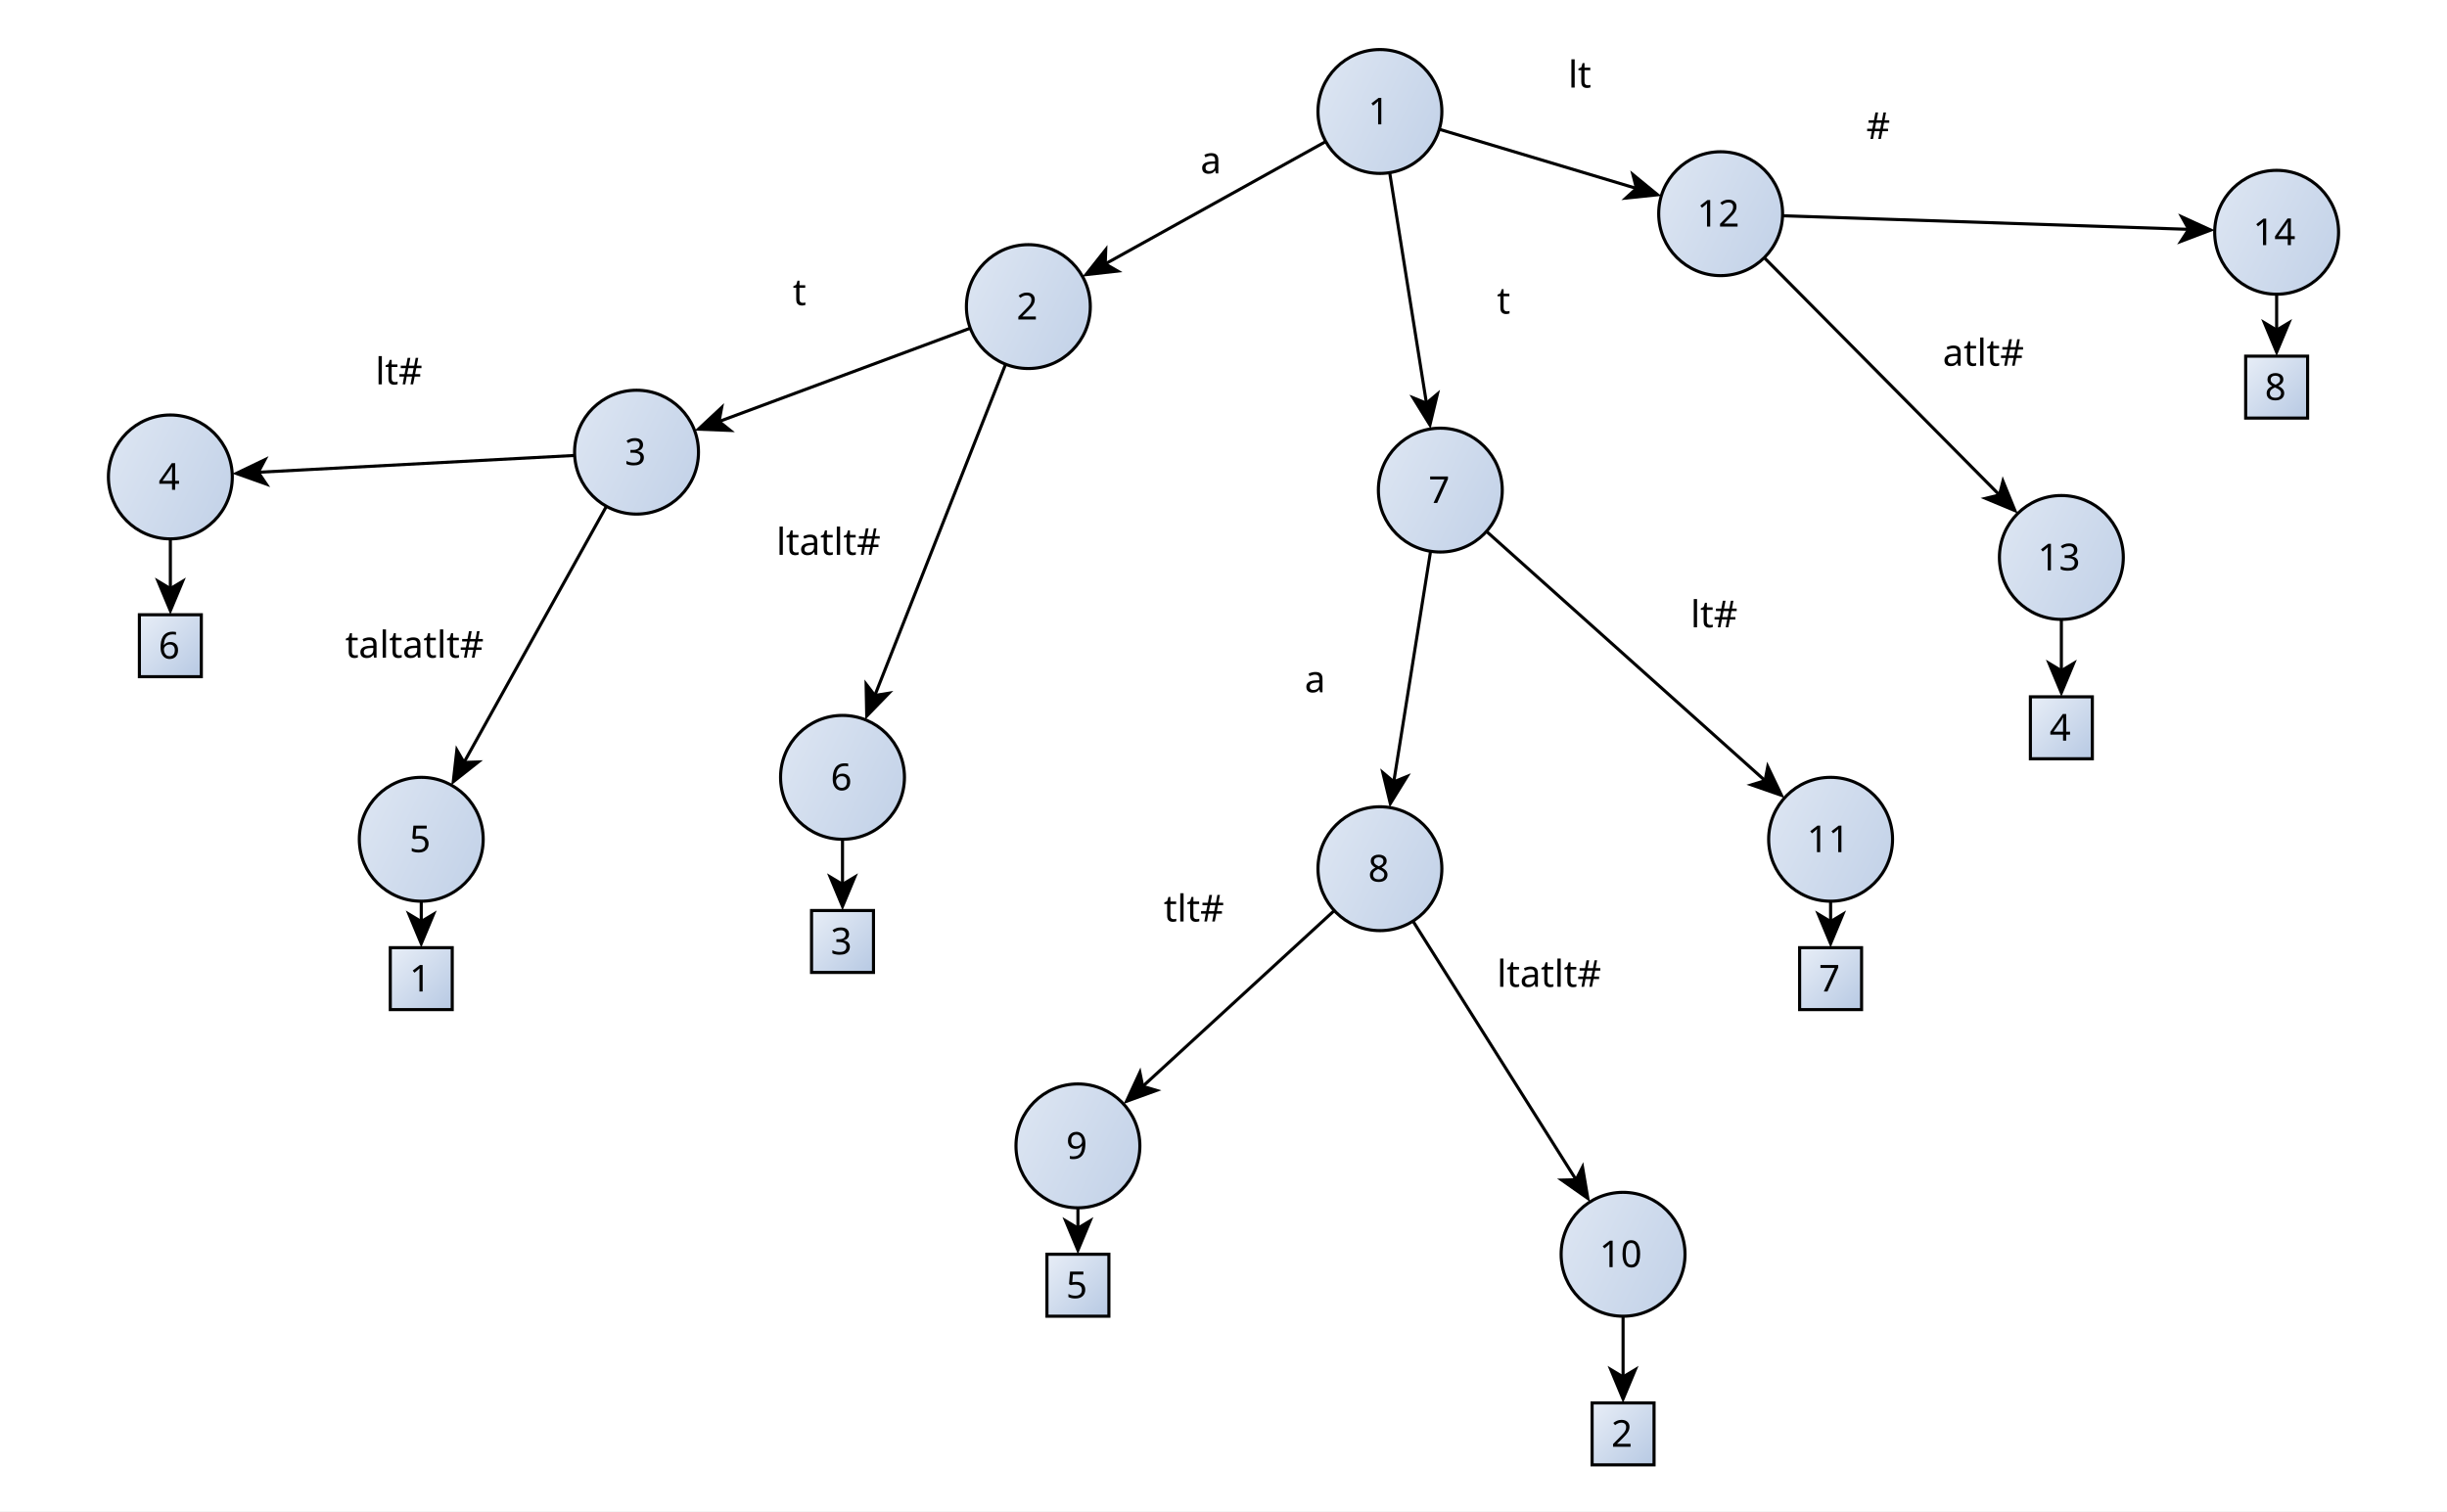
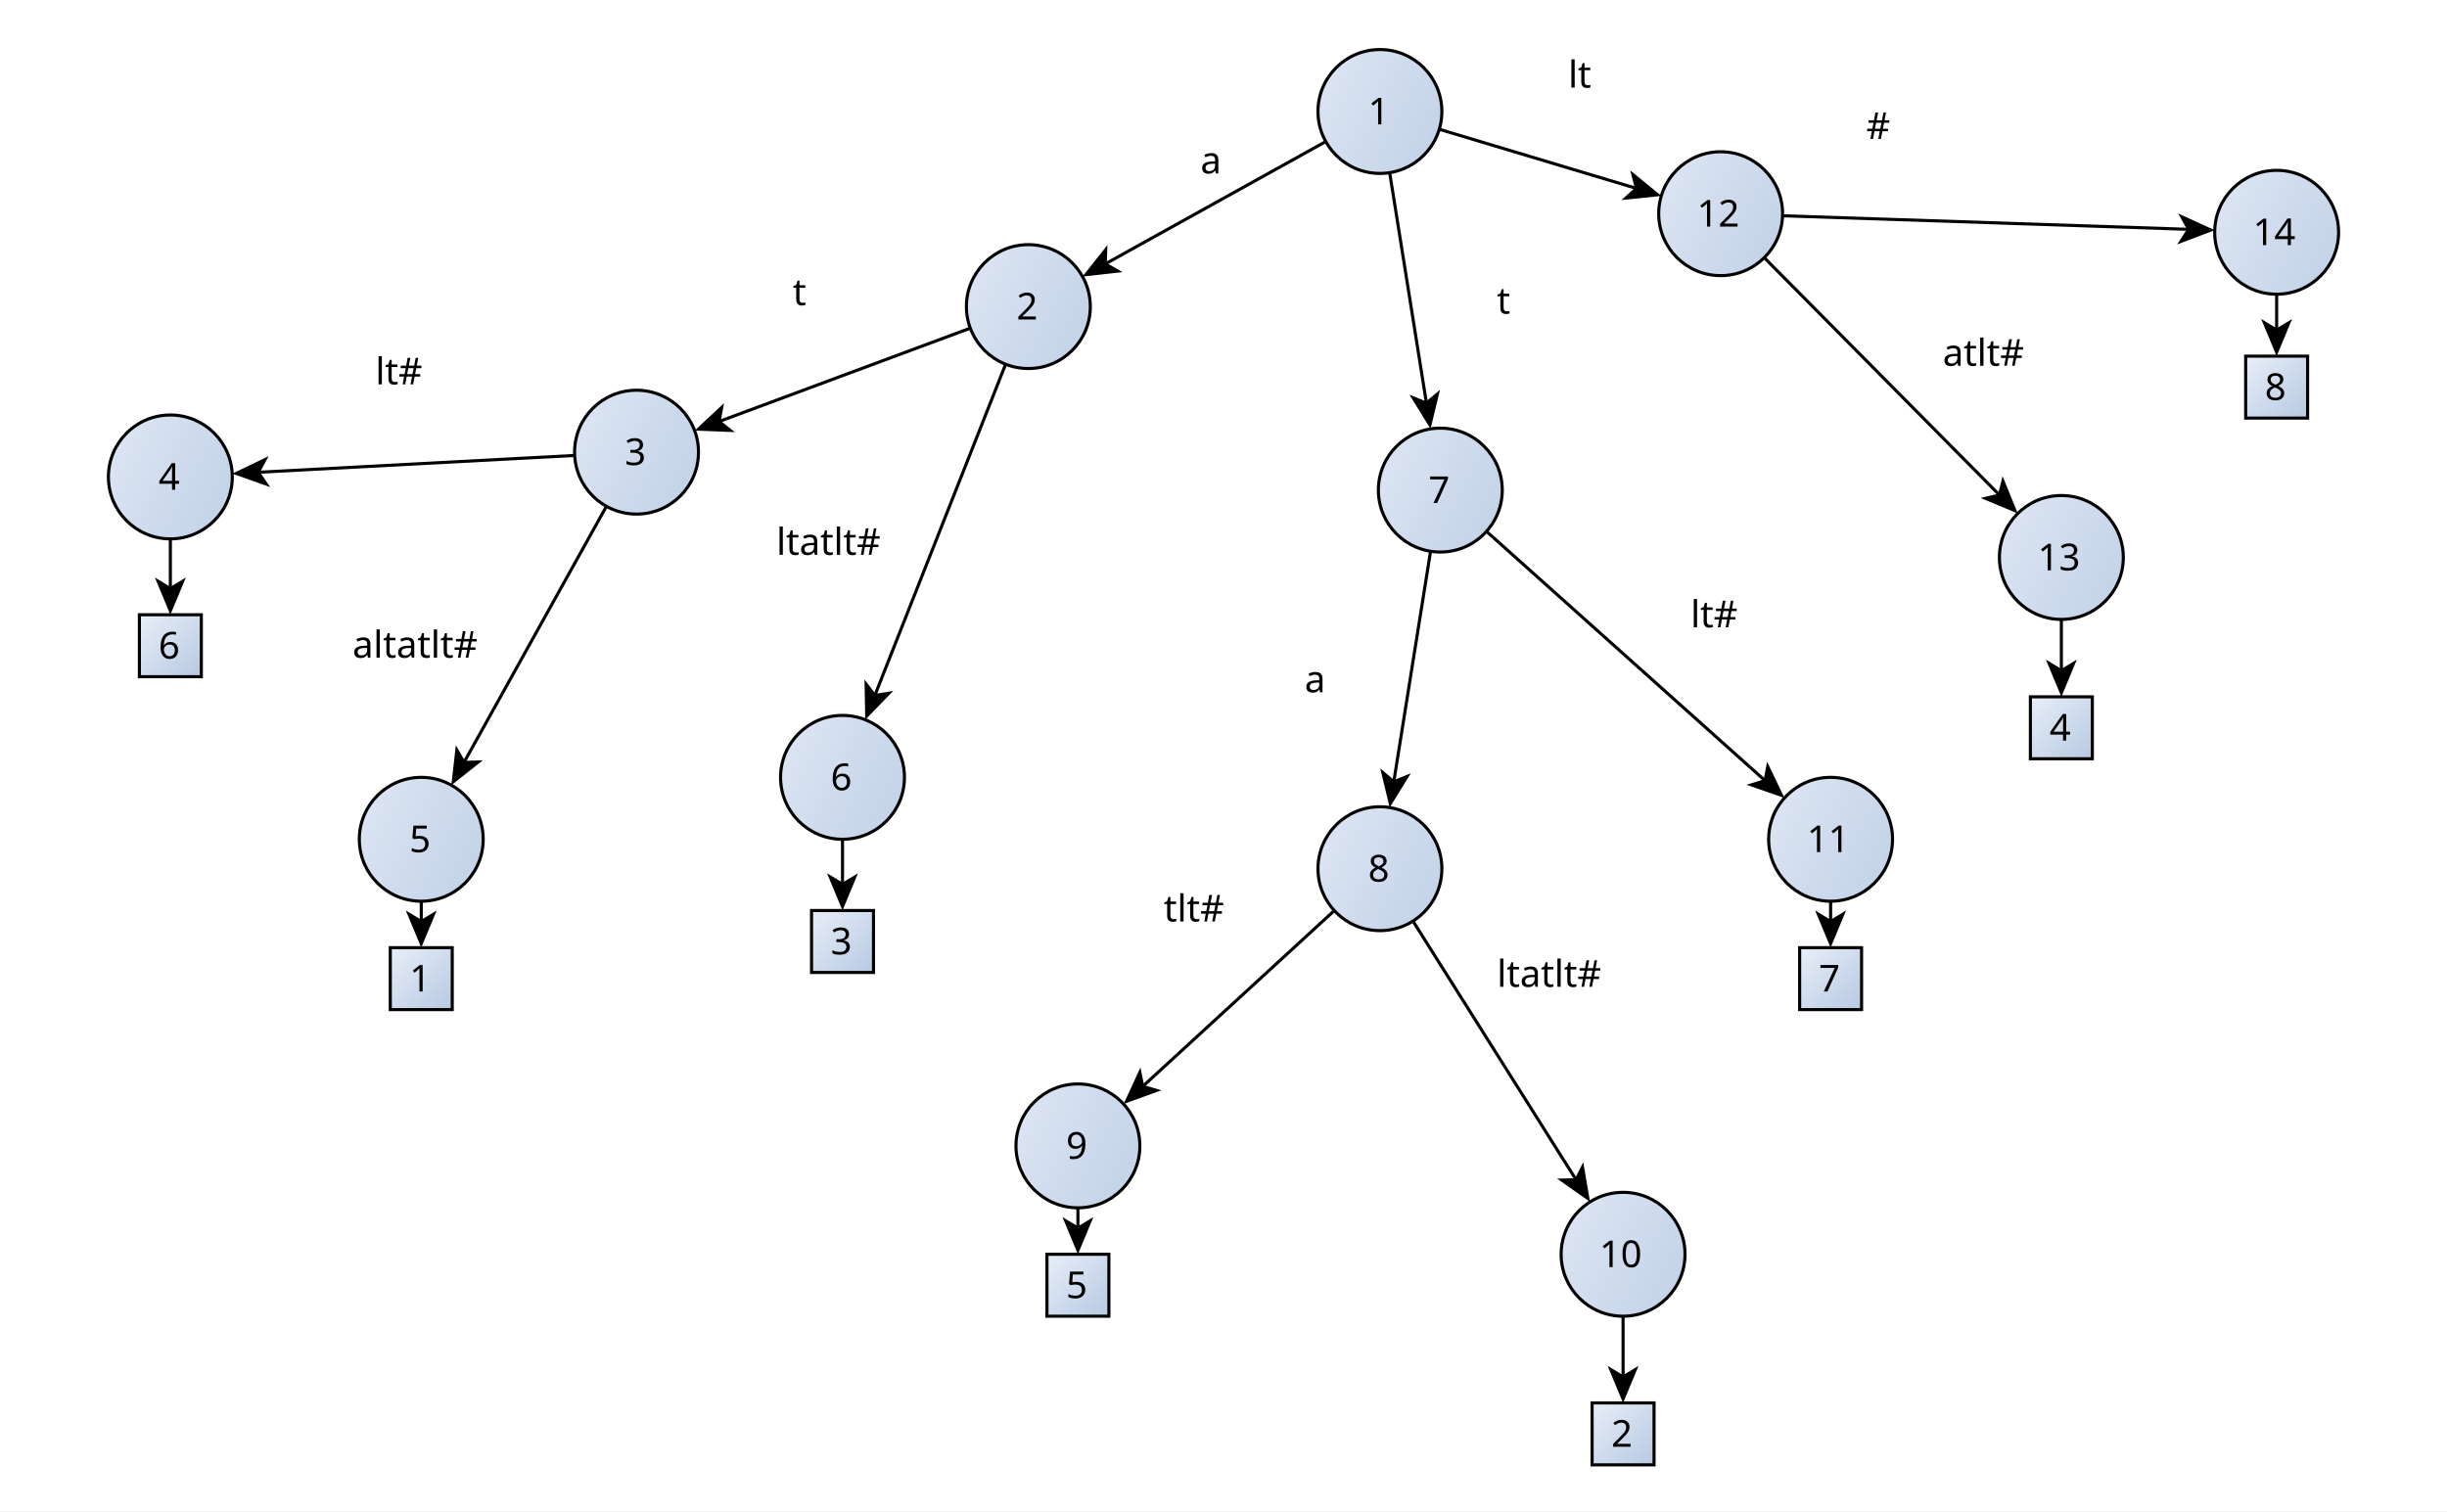
<svg xmlns="http://www.w3.org/2000/svg" fill-opacity="1" color-rendering="auto" color-interpolation="auto" stroke="black" text-rendering="auto" stroke-linecap="square" width="790" stroke-miterlimit="10" stroke-opacity="1" shape-rendering="auto" fill="black" stroke-dasharray="none" font-weight="normal" stroke-width="1" height="488" font-family="'Dialog'" font-style="normal" stroke-linejoin="miter" font-size="12" stroke-dashoffset="0" image-rendering="auto">
  <defs id="genericDefs" />
  <g>
    <defs id="defs1">
      <linearGradient x1="195.5" gradientUnits="userSpaceOnUse" x2="275.5" y1="318" y2="358" id="linearGradient1" spreadMethod="reflect">
        <stop stop-opacity="1" stop-color="rgb(232,238,247)" offset="0%" />
        <stop stop-opacity="1" stop-color="rgb(183,201,227)" offset="100%" />
      </linearGradient>
      <linearGradient x1="82" gradientUnits="userSpaceOnUse" x2="162" y1="381" y2="421" id="linearGradient2" spreadMethod="reflect">
        <stop stop-opacity="1" stop-color="rgb(232,238,247)" offset="0%" />
        <stop stop-opacity="1" stop-color="rgb(183,201,227)" offset="100%" />
      </linearGradient>
      <linearGradient x1="-44.5" gradientUnits="userSpaceOnUse" x2="35.5" y1="428" y2="468" id="linearGradient3" spreadMethod="reflect">
        <stop stop-opacity="1" stop-color="rgb(232,238,247)" offset="0%" />
        <stop stop-opacity="1" stop-color="rgb(183,201,227)" offset="100%" />
      </linearGradient>
      <linearGradient x1="-195" gradientUnits="userSpaceOnUse" x2="-115" y1="436" y2="476" id="linearGradient4" spreadMethod="reflect">
        <stop stop-opacity="1" stop-color="rgb(232,238,247)" offset="0%" />
        <stop stop-opacity="1" stop-color="rgb(183,201,227)" offset="100%" />
      </linearGradient>
      <linearGradient x1="-114" gradientUnits="userSpaceOnUse" x2="-34" y1="553" y2="593" id="linearGradient5" spreadMethod="reflect">
        <stop stop-opacity="1" stop-color="rgb(232,238,247)" offset="0%" />
        <stop stop-opacity="1" stop-color="rgb(183,201,227)" offset="100%" />
      </linearGradient>
      <linearGradient x1="22" gradientUnits="userSpaceOnUse" x2="102" y1="533" y2="573" id="linearGradient6" spreadMethod="reflect">
        <stop stop-opacity="1" stop-color="rgb(232,238,247)" offset="0%" />
        <stop stop-opacity="1" stop-color="rgb(183,201,227)" offset="100%" />
      </linearGradient>
      <linearGradient x1="215" gradientUnits="userSpaceOnUse" x2="295" y1="440.25" y2="480.25" id="linearGradient7" spreadMethod="reflect">
        <stop stop-opacity="1" stop-color="rgb(232,238,247)" offset="0%" />
        <stop stop-opacity="1" stop-color="rgb(183,201,227)" offset="100%" />
      </linearGradient>
      <linearGradient x1="195.5" gradientUnits="userSpaceOnUse" x2="275.5" y1="562.5" y2="602.5" id="linearGradient8" spreadMethod="reflect">
        <stop stop-opacity="1" stop-color="rgb(232,238,247)" offset="0%" />
        <stop stop-opacity="1" stop-color="rgb(183,201,227)" offset="100%" />
      </linearGradient>
      <linearGradient x1="98" gradientUnits="userSpaceOnUse" x2="178" y1="652" y2="692" id="linearGradient9" spreadMethod="reflect">
        <stop stop-opacity="1" stop-color="rgb(232,238,247)" offset="0%" />
        <stop stop-opacity="1" stop-color="rgb(183,201,227)" offset="100%" />
      </linearGradient>
      <linearGradient x1="274" gradientUnits="userSpaceOnUse" x2="354" y1="687" y2="727" id="linearGradient10" spreadMethod="reflect">
        <stop stop-opacity="1" stop-color="rgb(232,238,247)" offset="0%" />
        <stop stop-opacity="1" stop-color="rgb(183,201,227)" offset="100%" />
      </linearGradient>
      <linearGradient x1="341" gradientUnits="userSpaceOnUse" x2="421" y1="553" y2="593" id="linearGradient11" spreadMethod="reflect">
        <stop stop-opacity="1" stop-color="rgb(232,238,247)" offset="0%" />
        <stop stop-opacity="1" stop-color="rgb(183,201,227)" offset="100%" />
      </linearGradient>
      <linearGradient x1="305.5" gradientUnits="userSpaceOnUse" x2="385.5" y1="351" y2="391" id="linearGradient12" spreadMethod="reflect">
        <stop stop-opacity="1" stop-color="rgb(232,238,247)" offset="0%" />
        <stop stop-opacity="1" stop-color="rgb(183,201,227)" offset="100%" />
      </linearGradient>
      <linearGradient x1="415.5" gradientUnits="userSpaceOnUse" x2="495.5" y1="462" y2="502" id="linearGradient13" spreadMethod="reflect">
        <stop stop-opacity="1" stop-color="rgb(232,238,247)" offset="0%" />
        <stop stop-opacity="1" stop-color="rgb(183,201,227)" offset="100%" />
      </linearGradient>
      <linearGradient x1="485" gradientUnits="userSpaceOnUse" x2="565" y1="357" y2="397" id="linearGradient14" spreadMethod="reflect">
        <stop stop-opacity="1" stop-color="rgb(232,238,247)" offset="0%" />
        <stop stop-opacity="1" stop-color="rgb(183,201,227)" offset="100%" />
      </linearGradient>
      <linearGradient x1="-165" gradientUnits="userSpaceOnUse" x2="-145" y1="500.5" y2="520.5" id="linearGradient15" spreadMethod="reflect">
        <stop stop-opacity="1" stop-color="rgb(232,238,247)" offset="0%" />
        <stop stop-opacity="1" stop-color="rgb(183,201,227)" offset="100%" />
      </linearGradient>
      <linearGradient x1="-84" gradientUnits="userSpaceOnUse" x2="-64" y1="608" y2="628" id="linearGradient16" spreadMethod="reflect">
        <stop stop-opacity="1" stop-color="rgb(232,238,247)" offset="0%" />
        <stop stop-opacity="1" stop-color="rgb(183,201,227)" offset="100%" />
      </linearGradient>
      <linearGradient x1="52" gradientUnits="userSpaceOnUse" x2="72" y1="596" y2="616" id="linearGradient17" spreadMethod="reflect">
        <stop stop-opacity="1" stop-color="rgb(232,238,247)" offset="0%" />
        <stop stop-opacity="1" stop-color="rgb(183,201,227)" offset="100%" />
      </linearGradient>
      <linearGradient x1="128" gradientUnits="userSpaceOnUse" x2="148" y1="707" y2="727" id="linearGradient18" spreadMethod="reflect">
        <stop stop-opacity="1" stop-color="rgb(232,238,247)" offset="0%" />
        <stop stop-opacity="1" stop-color="rgb(183,201,227)" offset="100%" />
      </linearGradient>
      <linearGradient x1="304" gradientUnits="userSpaceOnUse" x2="324" y1="755" y2="775" id="linearGradient19" spreadMethod="reflect">
        <stop stop-opacity="1" stop-color="rgb(232,238,247)" offset="0%" />
        <stop stop-opacity="1" stop-color="rgb(183,201,227)" offset="100%" />
      </linearGradient>
      <linearGradient x1="371" gradientUnits="userSpaceOnUse" x2="391" y1="608" y2="628" id="linearGradient20" spreadMethod="reflect">
        <stop stop-opacity="1" stop-color="rgb(232,238,247)" offset="0%" />
        <stop stop-opacity="1" stop-color="rgb(183,201,227)" offset="100%" />
      </linearGradient>
      <linearGradient x1="445.5" gradientUnits="userSpaceOnUse" x2="465.5" y1="527" y2="547" id="linearGradient21" spreadMethod="reflect">
        <stop stop-opacity="1" stop-color="rgb(232,238,247)" offset="0%" />
        <stop stop-opacity="1" stop-color="rgb(183,201,227)" offset="100%" />
      </linearGradient>
      <linearGradient x1="515" gradientUnits="userSpaceOnUse" x2="535" y1="417" y2="437" id="linearGradient22" spreadMethod="reflect">
        <stop stop-opacity="1" stop-color="rgb(232,238,247)" offset="0%" />
        <stop stop-opacity="1" stop-color="rgb(183,201,227)" offset="100%" />
      </linearGradient>
      <clipPath clipPathUnits="userSpaceOnUse" id="clipPath1">
        <path d="M0 0 L790 0 L790 488 L0 488 L0 0 Z" />
      </clipPath>
      <clipPath clipPathUnits="userSpaceOnUse" id="clipPath2">
        <path d="M-210 302 L580 302 L580 790 L-210 790 L-210 302 Z" />
      </clipPath>
    </defs>
    <g fill="white" text-rendering="optimizeQuality" shape-rendering="geometricPrecision" transform="translate(210,-302)" stroke="white">
      <rect x="-210" width="790" height="488" y="302" clip-path="url(#clipPath2)" stroke="none" />
    </g>
    <g fill="url(#linearGradient1)" text-rendering="optimizeQuality" shape-rendering="geometricPrecision" transform="matrix(1,0,0,1,210,-302)" stroke="url(#linearGradient1)">
      <circle r="20" clip-path="url(#clipPath2)" cx="235.5" cy="338" stroke="none" />
    </g>
    <g text-rendering="optimizeQuality" stroke-miterlimit="1.45" shape-rendering="geometricPrecision" transform="matrix(1,0,0,1,210,-302)" stroke-linecap="butt">
      <circle fill="none" r="20" clip-path="url(#clipPath2)" cx="235.5" cy="338" />
      <text x="231.683" xml:space="preserve" y="342.156" font-family="sans-serif" clip-path="url(#clipPath2)" stroke="none">1</text>
    </g>
    <g fill="url(#linearGradient2)" text-rendering="optimizeQuality" shape-rendering="geometricPrecision" transform="matrix(1,0,0,1,210,-302)" stroke="url(#linearGradient2)">
      <circle r="20" clip-path="url(#clipPath2)" cx="122" cy="401" stroke="none" />
    </g>
    <g text-rendering="optimizeQuality" stroke-miterlimit="1.45" shape-rendering="geometricPrecision" transform="matrix(1,0,0,1,210,-302)" stroke-linecap="butt">
      <circle fill="none" r="20" clip-path="url(#clipPath2)" cx="122" cy="401" />
      <text x="118.183" xml:space="preserve" y="405.156" font-family="sans-serif" clip-path="url(#clipPath2)" stroke="none">2</text>
    </g>
    <g fill="url(#linearGradient3)" text-rendering="optimizeQuality" shape-rendering="geometricPrecision" transform="matrix(1,0,0,1,210,-302)" stroke="url(#linearGradient3)">
      <circle r="20" clip-path="url(#clipPath2)" cx="-4.5" cy="448" stroke="none" />
    </g>
    <g text-rendering="optimizeQuality" stroke-miterlimit="1.45" shape-rendering="geometricPrecision" transform="matrix(1,0,0,1,210,-302)" stroke-linecap="butt">
      <circle fill="none" r="20" clip-path="url(#clipPath2)" cx="-4.5" cy="448" />
      <text x="-8.317" xml:space="preserve" y="452.156" font-family="sans-serif" clip-path="url(#clipPath2)" stroke="none">3</text>
    </g>
    <g fill="url(#linearGradient4)" text-rendering="optimizeQuality" shape-rendering="geometricPrecision" transform="matrix(1,0,0,1,210,-302)" stroke="url(#linearGradient4)">
      <circle r="20" clip-path="url(#clipPath2)" cx="-155" cy="456" stroke="none" />
    </g>
    <g text-rendering="optimizeQuality" stroke-miterlimit="1.45" shape-rendering="geometricPrecision" transform="matrix(1,0,0,1,210,-302)" stroke-linecap="butt">
      <circle fill="none" r="20" clip-path="url(#clipPath2)" cx="-155" cy="456" />
      <text x="-158.817" xml:space="preserve" y="460.156" font-family="sans-serif" clip-path="url(#clipPath2)" stroke="none">4</text>
    </g>
    <g fill="url(#linearGradient5)" text-rendering="optimizeQuality" shape-rendering="geometricPrecision" transform="matrix(1,0,0,1,210,-302)" stroke="url(#linearGradient5)">
      <circle r="20" clip-path="url(#clipPath2)" cx="-74" cy="573" stroke="none" />
    </g>
    <g text-rendering="optimizeQuality" stroke-miterlimit="1.45" shape-rendering="geometricPrecision" transform="matrix(1,0,0,1,210,-302)" stroke-linecap="butt">
      <circle fill="none" r="20" clip-path="url(#clipPath2)" cx="-74" cy="573" />
      <text x="-77.817" xml:space="preserve" y="577.156" font-family="sans-serif" clip-path="url(#clipPath2)" stroke="none">5</text>
    </g>
    <g fill="url(#linearGradient6)" text-rendering="optimizeQuality" shape-rendering="geometricPrecision" transform="matrix(1,0,0,1,210,-302)" stroke="url(#linearGradient6)">
      <circle r="20" clip-path="url(#clipPath2)" cx="62" cy="553" stroke="none" />
    </g>
    <g text-rendering="optimizeQuality" stroke-miterlimit="1.45" shape-rendering="geometricPrecision" transform="matrix(1,0,0,1,210,-302)" stroke-linecap="butt">
      <circle fill="none" r="20" clip-path="url(#clipPath2)" cx="62" cy="553" />
      <text x="58.183" xml:space="preserve" y="557.156" font-family="sans-serif" clip-path="url(#clipPath2)" stroke="none">6</text>
    </g>
    <g fill="url(#linearGradient7)" text-rendering="optimizeQuality" shape-rendering="geometricPrecision" transform="matrix(1,0,0,1,210,-302)" stroke="url(#linearGradient7)">
      <circle r="20" clip-path="url(#clipPath2)" cx="255" cy="460.25" stroke="none" />
    </g>
    <g text-rendering="optimizeQuality" stroke-miterlimit="1.45" shape-rendering="geometricPrecision" transform="matrix(1,0,0,1,210,-302)" stroke-linecap="butt">
      <circle fill="none" r="20" clip-path="url(#clipPath2)" cx="255" cy="460.25" />
      <text x="251.183" xml:space="preserve" y="464.406" font-family="sans-serif" clip-path="url(#clipPath2)" stroke="none">7</text>
    </g>
    <g fill="url(#linearGradient8)" text-rendering="optimizeQuality" shape-rendering="geometricPrecision" transform="matrix(1,0,0,1,210,-302)" stroke="url(#linearGradient8)">
      <circle r="20" clip-path="url(#clipPath2)" cx="235.5" cy="582.5" stroke="none" />
    </g>
    <g text-rendering="optimizeQuality" stroke-miterlimit="1.45" shape-rendering="geometricPrecision" transform="matrix(1,0,0,1,210,-302)" stroke-linecap="butt">
      <circle fill="none" r="20" clip-path="url(#clipPath2)" cx="235.5" cy="582.5" />
      <text x="231.683" xml:space="preserve" y="586.656" font-family="sans-serif" clip-path="url(#clipPath2)" stroke="none">8</text>
    </g>
    <g fill="url(#linearGradient9)" text-rendering="optimizeQuality" shape-rendering="geometricPrecision" transform="matrix(1,0,0,1,210,-302)" stroke="url(#linearGradient9)">
      <circle r="20" clip-path="url(#clipPath2)" cx="138" cy="672" stroke="none" />
    </g>
    <g text-rendering="optimizeQuality" stroke-miterlimit="1.45" shape-rendering="geometricPrecision" transform="matrix(1,0,0,1,210,-302)" stroke-linecap="butt">
      <circle fill="none" r="20" clip-path="url(#clipPath2)" cx="138" cy="672" />
      <text x="134.183" xml:space="preserve" y="676.156" font-family="sans-serif" clip-path="url(#clipPath2)" stroke="none">9</text>
    </g>
    <g fill="url(#linearGradient10)" text-rendering="optimizeQuality" shape-rendering="geometricPrecision" transform="matrix(1,0,0,1,210,-302)" stroke="url(#linearGradient10)">
      <circle r="20" clip-path="url(#clipPath2)" cx="314" cy="707" stroke="none" />
    </g>
    <g text-rendering="optimizeQuality" stroke-miterlimit="1.45" shape-rendering="geometricPrecision" transform="matrix(1,0,0,1,210,-302)" stroke-linecap="butt">
      <circle fill="none" r="20" clip-path="url(#clipPath2)" cx="314" cy="707" />
      <text x="306.365" xml:space="preserve" y="711.156" font-family="sans-serif" clip-path="url(#clipPath2)" stroke="none">10</text>
    </g>
    <g fill="url(#linearGradient11)" text-rendering="optimizeQuality" shape-rendering="geometricPrecision" transform="matrix(1,0,0,1,210,-302)" stroke="url(#linearGradient11)">
      <circle r="20" clip-path="url(#clipPath2)" cx="381" cy="573" stroke="none" />
    </g>
    <g text-rendering="optimizeQuality" stroke-miterlimit="1.45" shape-rendering="geometricPrecision" transform="matrix(1,0,0,1,210,-302)" stroke-linecap="butt">
      <circle fill="none" r="20" clip-path="url(#clipPath2)" cx="381" cy="573" />
      <text x="373.365" xml:space="preserve" y="577.156" font-family="sans-serif" clip-path="url(#clipPath2)" stroke="none">11</text>
    </g>
    <g fill="url(#linearGradient12)" text-rendering="optimizeQuality" shape-rendering="geometricPrecision" transform="matrix(1,0,0,1,210,-302)" stroke="url(#linearGradient12)">
      <circle r="20" clip-path="url(#clipPath2)" cx="345.5" cy="371" stroke="none" />
    </g>
    <g text-rendering="optimizeQuality" stroke-miterlimit="1.45" shape-rendering="geometricPrecision" transform="matrix(1,0,0,1,210,-302)" stroke-linecap="butt">
      <circle fill="none" r="20" clip-path="url(#clipPath2)" cx="345.5" cy="371" />
      <text x="337.865" xml:space="preserve" y="375.156" font-family="sans-serif" clip-path="url(#clipPath2)" stroke="none">12</text>
    </g>
    <g fill="url(#linearGradient13)" text-rendering="optimizeQuality" shape-rendering="geometricPrecision" transform="matrix(1,0,0,1,210,-302)" stroke="url(#linearGradient13)">
      <circle r="20" clip-path="url(#clipPath2)" cx="455.5" cy="482" stroke="none" />
    </g>
    <g text-rendering="optimizeQuality" stroke-miterlimit="1.45" shape-rendering="geometricPrecision" transform="matrix(1,0,0,1,210,-302)" stroke-linecap="butt">
      <circle fill="none" r="20" clip-path="url(#clipPath2)" cx="455.5" cy="482" />
      <text x="447.865" xml:space="preserve" y="486.156" font-family="sans-serif" clip-path="url(#clipPath2)" stroke="none">13</text>
    </g>
    <g fill="url(#linearGradient14)" text-rendering="optimizeQuality" shape-rendering="geometricPrecision" transform="matrix(1,0,0,1,210,-302)" stroke="url(#linearGradient14)">
      <circle r="20" clip-path="url(#clipPath2)" cx="525" cy="377" stroke="none" />
    </g>
    <g text-rendering="optimizeQuality" stroke-miterlimit="1.45" shape-rendering="geometricPrecision" transform="matrix(1,0,0,1,210,-302)" stroke-linecap="butt">
      <circle fill="none" r="20" clip-path="url(#clipPath2)" cx="525" cy="377" />
      <text x="517.365" xml:space="preserve" y="381.156" font-family="sans-serif" clip-path="url(#clipPath2)" stroke="none">14</text>
    </g>
    <g fill="url(#linearGradient15)" text-rendering="optimizeQuality" shape-rendering="geometricPrecision" transform="matrix(1,0,0,1,210,-302)" stroke="url(#linearGradient15)">
      <path d="M-165 500.5 L-145 500.5 L-145 520.5 L-165 520.5 Z" clip-path="url(#clipPath2)" stroke="none" />
    </g>
    <g text-rendering="optimizeQuality" stroke-miterlimit="1.45" shape-rendering="geometricPrecision" transform="matrix(1,0,0,1,210,-302)" stroke-linecap="butt">
      <path fill="none" d="M-165 500.5 L-145 500.5 L-145 520.5 L-165 520.5 Z" clip-path="url(#clipPath2)" />
      <text x="-158.817" xml:space="preserve" y="514.656" font-family="sans-serif" clip-path="url(#clipPath2)" stroke="none">6</text>
    </g>
    <g fill="url(#linearGradient16)" text-rendering="optimizeQuality" shape-rendering="geometricPrecision" transform="matrix(1,0,0,1,210,-302)" stroke="url(#linearGradient16)">
      <path d="M-84 608 L-64 608 L-64 628 L-84 628 Z" clip-path="url(#clipPath2)" stroke="none" />
    </g>
    <g text-rendering="optimizeQuality" stroke-miterlimit="1.45" shape-rendering="geometricPrecision" transform="matrix(1,0,0,1,210,-302)" stroke-linecap="butt">
      <path fill="none" d="M-84 608 L-64 608 L-64 628 L-84 628 Z" clip-path="url(#clipPath2)" />
      <text x="-77.817" xml:space="preserve" y="622.156" font-family="sans-serif" clip-path="url(#clipPath2)" stroke="none">1</text>
    </g>
    <g fill="url(#linearGradient17)" text-rendering="optimizeQuality" shape-rendering="geometricPrecision" transform="matrix(1,0,0,1,210,-302)" stroke="url(#linearGradient17)">
      <path d="M52 596 L72 596 L72 616 L52 616 Z" clip-path="url(#clipPath2)" stroke="none" />
    </g>
    <g text-rendering="optimizeQuality" stroke-miterlimit="1.45" shape-rendering="geometricPrecision" transform="matrix(1,0,0,1,210,-302)" stroke-linecap="butt">
      <path fill="none" d="M52 596 L72 596 L72 616 L52 616 Z" clip-path="url(#clipPath2)" />
      <text x="58.183" xml:space="preserve" y="610.156" font-family="sans-serif" clip-path="url(#clipPath2)" stroke="none">3</text>
    </g>
    <g fill="url(#linearGradient18)" text-rendering="optimizeQuality" shape-rendering="geometricPrecision" transform="matrix(1,0,0,1,210,-302)" stroke="url(#linearGradient18)">
      <path d="M128 707 L148 707 L148 727 L128 727 Z" clip-path="url(#clipPath2)" stroke="none" />
    </g>
    <g text-rendering="optimizeQuality" stroke-miterlimit="1.45" shape-rendering="geometricPrecision" transform="matrix(1,0,0,1,210,-302)" stroke-linecap="butt">
      <path fill="none" d="M128 707 L148 707 L148 727 L128 727 Z" clip-path="url(#clipPath2)" />
      <text x="134.183" xml:space="preserve" y="721.156" font-family="sans-serif" clip-path="url(#clipPath2)" stroke="none">5</text>
    </g>
    <g fill="url(#linearGradient19)" text-rendering="optimizeQuality" shape-rendering="geometricPrecision" transform="matrix(1,0,0,1,210,-302)" stroke="url(#linearGradient19)">
      <path d="M304 755 L324 755 L324 775 L304 775 Z" clip-path="url(#clipPath2)" stroke="none" />
    </g>
    <g text-rendering="optimizeQuality" stroke-miterlimit="1.45" shape-rendering="geometricPrecision" transform="matrix(1,0,0,1,210,-302)" stroke-linecap="butt">
      <path fill="none" d="M304 755 L324 755 L324 775 L304 775 Z" clip-path="url(#clipPath2)" />
      <text x="310.183" xml:space="preserve" y="769.156" font-family="sans-serif" clip-path="url(#clipPath2)" stroke="none">2</text>
    </g>
    <g fill="url(#linearGradient20)" text-rendering="optimizeQuality" shape-rendering="geometricPrecision" transform="matrix(1,0,0,1,210,-302)" stroke="url(#linearGradient20)">
      <path d="M371 608 L391 608 L391 628 L371 628 Z" clip-path="url(#clipPath2)" stroke="none" />
    </g>
    <g text-rendering="optimizeQuality" stroke-miterlimit="1.45" shape-rendering="geometricPrecision" transform="matrix(1,0,0,1,210,-302)" stroke-linecap="butt">
      <path fill="none" d="M371 608 L391 608 L391 628 L371 628 Z" clip-path="url(#clipPath2)" />
      <text x="377.183" xml:space="preserve" y="622.156" font-family="sans-serif" clip-path="url(#clipPath2)" stroke="none">7</text>
    </g>
    <g fill="url(#linearGradient21)" text-rendering="optimizeQuality" shape-rendering="geometricPrecision" transform="matrix(1,0,0,1,210,-302)" stroke="url(#linearGradient21)">
      <path d="M445.5 527 L465.5 527 L465.5 547 L445.5 547 Z" clip-path="url(#clipPath2)" stroke="none" />
    </g>
    <g text-rendering="optimizeQuality" stroke-miterlimit="1.45" shape-rendering="geometricPrecision" transform="matrix(1,0,0,1,210,-302)" stroke-linecap="butt">
      <path fill="none" d="M445.5 527 L465.5 527 L465.5 547 L445.5 547 Z" clip-path="url(#clipPath2)" />
      <text x="451.683" xml:space="preserve" y="541.156" font-family="sans-serif" clip-path="url(#clipPath2)" stroke="none">4</text>
    </g>
    <g fill="url(#linearGradient22)" text-rendering="optimizeQuality" shape-rendering="geometricPrecision" transform="matrix(1,0,0,1,210,-302)" stroke="url(#linearGradient22)">
      <path d="M515 417 L535 417 L535 437 L515 437 Z" clip-path="url(#clipPath2)" stroke="none" />
    </g>
    <g text-rendering="optimizeQuality" stroke-miterlimit="1.45" shape-rendering="geometricPrecision" transform="matrix(1,0,0,1,210,-302)" stroke-linecap="butt">
      <path fill="none" d="M515 417 L535 417 L535 437 L515 437 Z" clip-path="url(#clipPath2)" />
      <text x="521.183" xml:space="preserve" y="431.156" font-family="sans-serif" clip-path="url(#clipPath2)" stroke="none">8</text>
    </g>
    <g text-rendering="optimizeQuality" stroke-miterlimit="1.45" shape-rendering="geometricPrecision" transform="matrix(1,0,0,1,210,-302)" stroke-linecap="butt">
      <path fill="none" d="M218.015 347.705 L146.458 387.424" clip-path="url(#clipPath2)" />
    </g>
    <g text-rendering="optimizeQuality" stroke-miterlimit="1.45" shape-rendering="geometricPrecision" transform="matrix(1,0,0,1,210,-302)" stroke-linecap="butt">
      <path d="M139.464 391.307 L152.382 389.854 L147.333 386.939 L147.529 381.111 Z" clip-path="url(#clipPath2)" stroke="none" />
      <text x="177.562" xml:space="preserve" y="357.992" font-family="sans-serif" clip-path="url(#clipPath2)" stroke="none">a</text>
      <path fill="none" d="M103.254 407.965 L21.756 438.245" clip-path="url(#clipPath2)" />
      <path d="M14.257 441.031 L27.247 441.539 L22.693 437.897 L23.764 432.165 Z" clip-path="url(#clipPath2)" stroke="none" />
      <text x="45.949" xml:space="preserve" y="400.534" font-family="sans-serif" clip-path="url(#clipPath2)" stroke="none">t</text>
      <path fill="none" d="M-24.451 449.06 L-127.027 454.513" clip-path="url(#clipPath2)" />
      <path d="M-135.016 454.938 L-122.768 459.294 L-126.029 454.46 L-123.299 449.308 Z" clip-path="url(#clipPath2)" stroke="none" />
      <text x="-88.797" xml:space="preserve" y="426.114" font-family="sans-serif" clip-path="url(#clipPath2)" stroke="none">lt#</text>
      <path fill="none" d="M-14.223 465.487 L-60.407 548.553" clip-path="url(#clipPath2)" />
      <path d="M-64.295 555.545 L-54.094 547.487 L-59.922 547.679 L-62.834 542.627 Z" clip-path="url(#clipPath2)" stroke="none" />
-       <text x="-98.535" xml:space="preserve" y="514.359" font-family="sans-serif" clip-path="url(#clipPath2)" stroke="none">taltatlt#</text>
+       <text x="-96.183" xml:space="preserve" y="514.359" font-family="sans-serif" clip-path="url(#clipPath2)" stroke="none">altatlt#</text>
      <path fill="none" d="M114.661 419.592 L72.278 526.961" clip-path="url(#clipPath2)" />
      <path d="M69.341 534.402 L78.398 525.076 L72.646 526.031 L69.096 521.405 Z" clip-path="url(#clipPath2)" stroke="none" />
      <text x="40.652" xml:space="preserve" y="481.156" font-family="sans-serif" clip-path="url(#clipPath2)" stroke="none">ltatlt#</text>
      <path fill="none" d="M238.647 357.728 L250.59 432.601" clip-path="url(#clipPath2)" />
      <path d="M251.85 440.502 L254.897 427.864 L250.432 431.614 L245.022 429.439 Z" clip-path="url(#clipPath2)" stroke="none" />
      <text x="273.277" xml:space="preserve" y="403.281" font-family="sans-serif" clip-path="url(#clipPath2)" stroke="none">t</text>
      <path fill="none" d="M251.853 479.978 L239.91 554.851" clip-path="url(#clipPath2)" />
      <path d="M238.65 562.752 L245.478 551.689 L240.068 553.864 L235.603 550.114 Z" clip-path="url(#clipPath2)" stroke="none" />
      <text x="211.194" xml:space="preserve" y="525.531" font-family="sans-serif" clip-path="url(#clipPath2)" stroke="none">a</text>
      <path fill="none" d="M220.766 596.025 L158.624 653.068" clip-path="url(#clipPath2)" />
      <path d="M152.731 658.478 L164.952 654.047 L159.361 652.392 L158.19 646.68 Z" clip-path="url(#clipPath2)" stroke="none" />
      <text x="165.701" xml:space="preserve" y="599.541" font-family="sans-serif" clip-path="url(#clipPath2)" stroke="none">tlt#</text>
      <path fill="none" d="M246.175 599.43 L299.053 683.294" clip-path="url(#clipPath2)" />
      <path d="M303.32 690.061 L301.149 677.243 L298.519 682.448 L292.69 682.577 Z" clip-path="url(#clipPath2)" stroke="none" />
      <text x="273.298" xml:space="preserve" y="620.641" font-family="sans-serif" clip-path="url(#clipPath2)" stroke="none">ltatlt#</text>
      <path fill="none" d="M269.919 473.601 L360.15 554.342" clip-path="url(#clipPath2)" />
      <path d="M366.111 559.677 L360.503 547.949 L359.405 553.676 L353.835 555.401 Z" clip-path="url(#clipPath2)" stroke="none" />
      <text x="335.804" xml:space="preserve" y="504.551" font-family="sans-serif" clip-path="url(#clipPath2)" stroke="none">lt#</text>
      <path fill="none" d="M254.648 343.744 L318.718 362.965" clip-path="url(#clipPath2)" />
      <path d="M326.38 365.264 L316.323 357.027 L317.76 362.678 L313.45 366.605 Z" clip-path="url(#clipPath2)" stroke="none" />
      <text x="296.3" xml:space="preserve" y="330.281" font-family="sans-serif" clip-path="url(#clipPath2)" stroke="none">lt</text>
      <path fill="none" d="M359.599 385.227 L435.797 462.118" clip-path="url(#clipPath2)" />
      <path d="M441.429 467.801 L436.533 455.758 L435.094 461.408 L429.43 462.797 Z" clip-path="url(#clipPath2)" stroke="none" />
      <text x="417.207" xml:space="preserve" y="420.108" font-family="sans-serif" clip-path="url(#clipPath2)" stroke="none">atlt#</text>
      <path fill="none" d="M365.527 371.669 L497.031 376.065" clip-path="url(#clipPath2)" />
      <path d="M505.027 376.332 L493.201 370.934 L496.032 376.032 L492.867 380.929 Z" clip-path="url(#clipPath2)" stroke="none" />
      <text x="392.5" xml:space="preserve" y="346.879" font-family="sans-serif" clip-path="url(#clipPath2)" stroke="none">#</text>
      <path fill="none" d="M-155 475.985 L-155 492.489" clip-path="url(#clipPath2)" />
      <path d="M-155 500.489 L-150 488.489 L-155 491.489 L-160 488.489 Z" clip-path="url(#clipPath2)" stroke="none" />
      <path fill="none" d="M-74 592.995 L-74 599.988" clip-path="url(#clipPath2)" />
      <path d="M-74 607.988 L-69 595.988 L-74 598.988 L-79 595.988 Z" clip-path="url(#clipPath2)" stroke="none" />
      <path fill="none" d="M62 573.004 L62 587.979" clip-path="url(#clipPath2)" />
      <path d="M62 595.979 L67 583.979 L62 586.979 L57 583.979 Z" clip-path="url(#clipPath2)" stroke="none" />
      <path fill="none" d="M138 691.995 L138 698.988" clip-path="url(#clipPath2)" />
      <path d="M138 706.988 L143 694.988 L138 697.988 L133 694.988 Z" clip-path="url(#clipPath2)" stroke="none" />
      <path fill="none" d="M314 727.023 L314 747.024" clip-path="url(#clipPath2)" />
      <path d="M314 755.024 L319 743.024 L314 746.024 L309 743.024 Z" clip-path="url(#clipPath2)" stroke="none" />
      <path fill="none" d="M381 592.995 L381 599.988" clip-path="url(#clipPath2)" />
      <path d="M381 607.988 L386 595.988 L381 598.988 L376 595.988 Z" clip-path="url(#clipPath2)" stroke="none" />
      <path fill="none" d="M455.5 502.007 L455.5 518.987" clip-path="url(#clipPath2)" />
      <path d="M455.5 526.987 L460.5 514.987 L455.5 517.987 L450.5 514.987 Z" clip-path="url(#clipPath2)" stroke="none" />
      <path fill="none" d="M525 396.971 L525 409" clip-path="url(#clipPath2)" />
      <path d="M525 417 L530 405 L525 408 L520 405 Z" clip-path="url(#clipPath2)" stroke="none" />
    </g>
  </g>
</svg>
